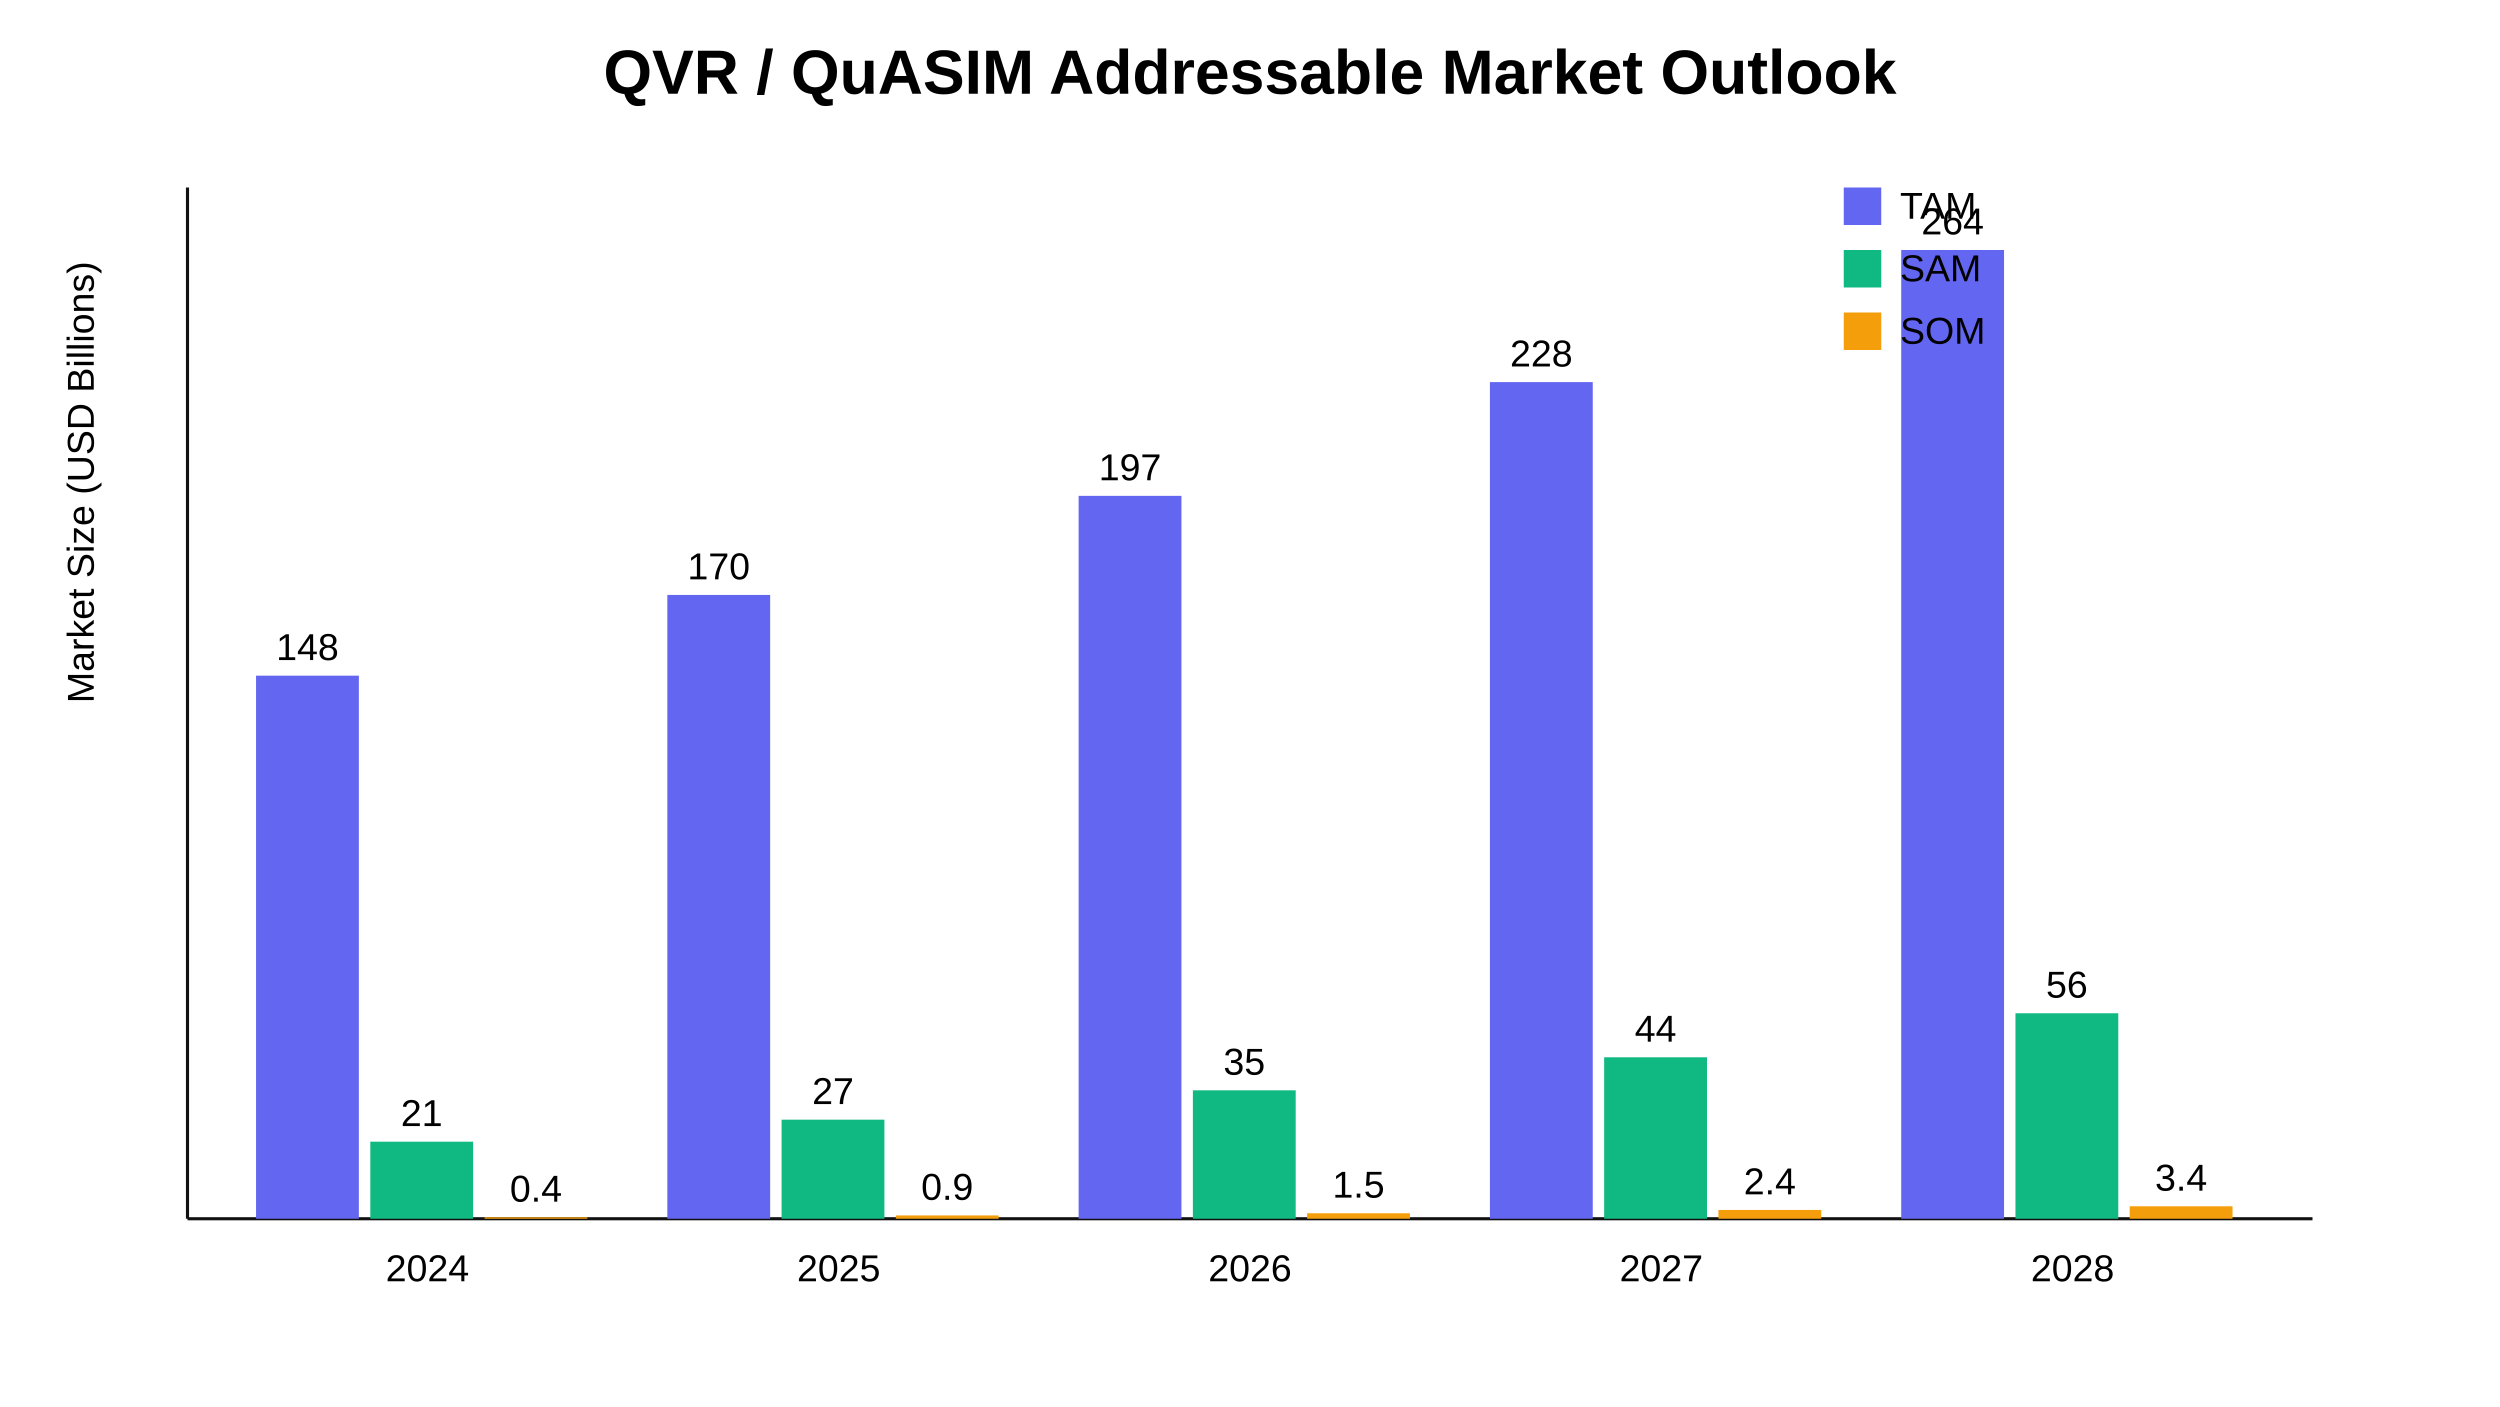
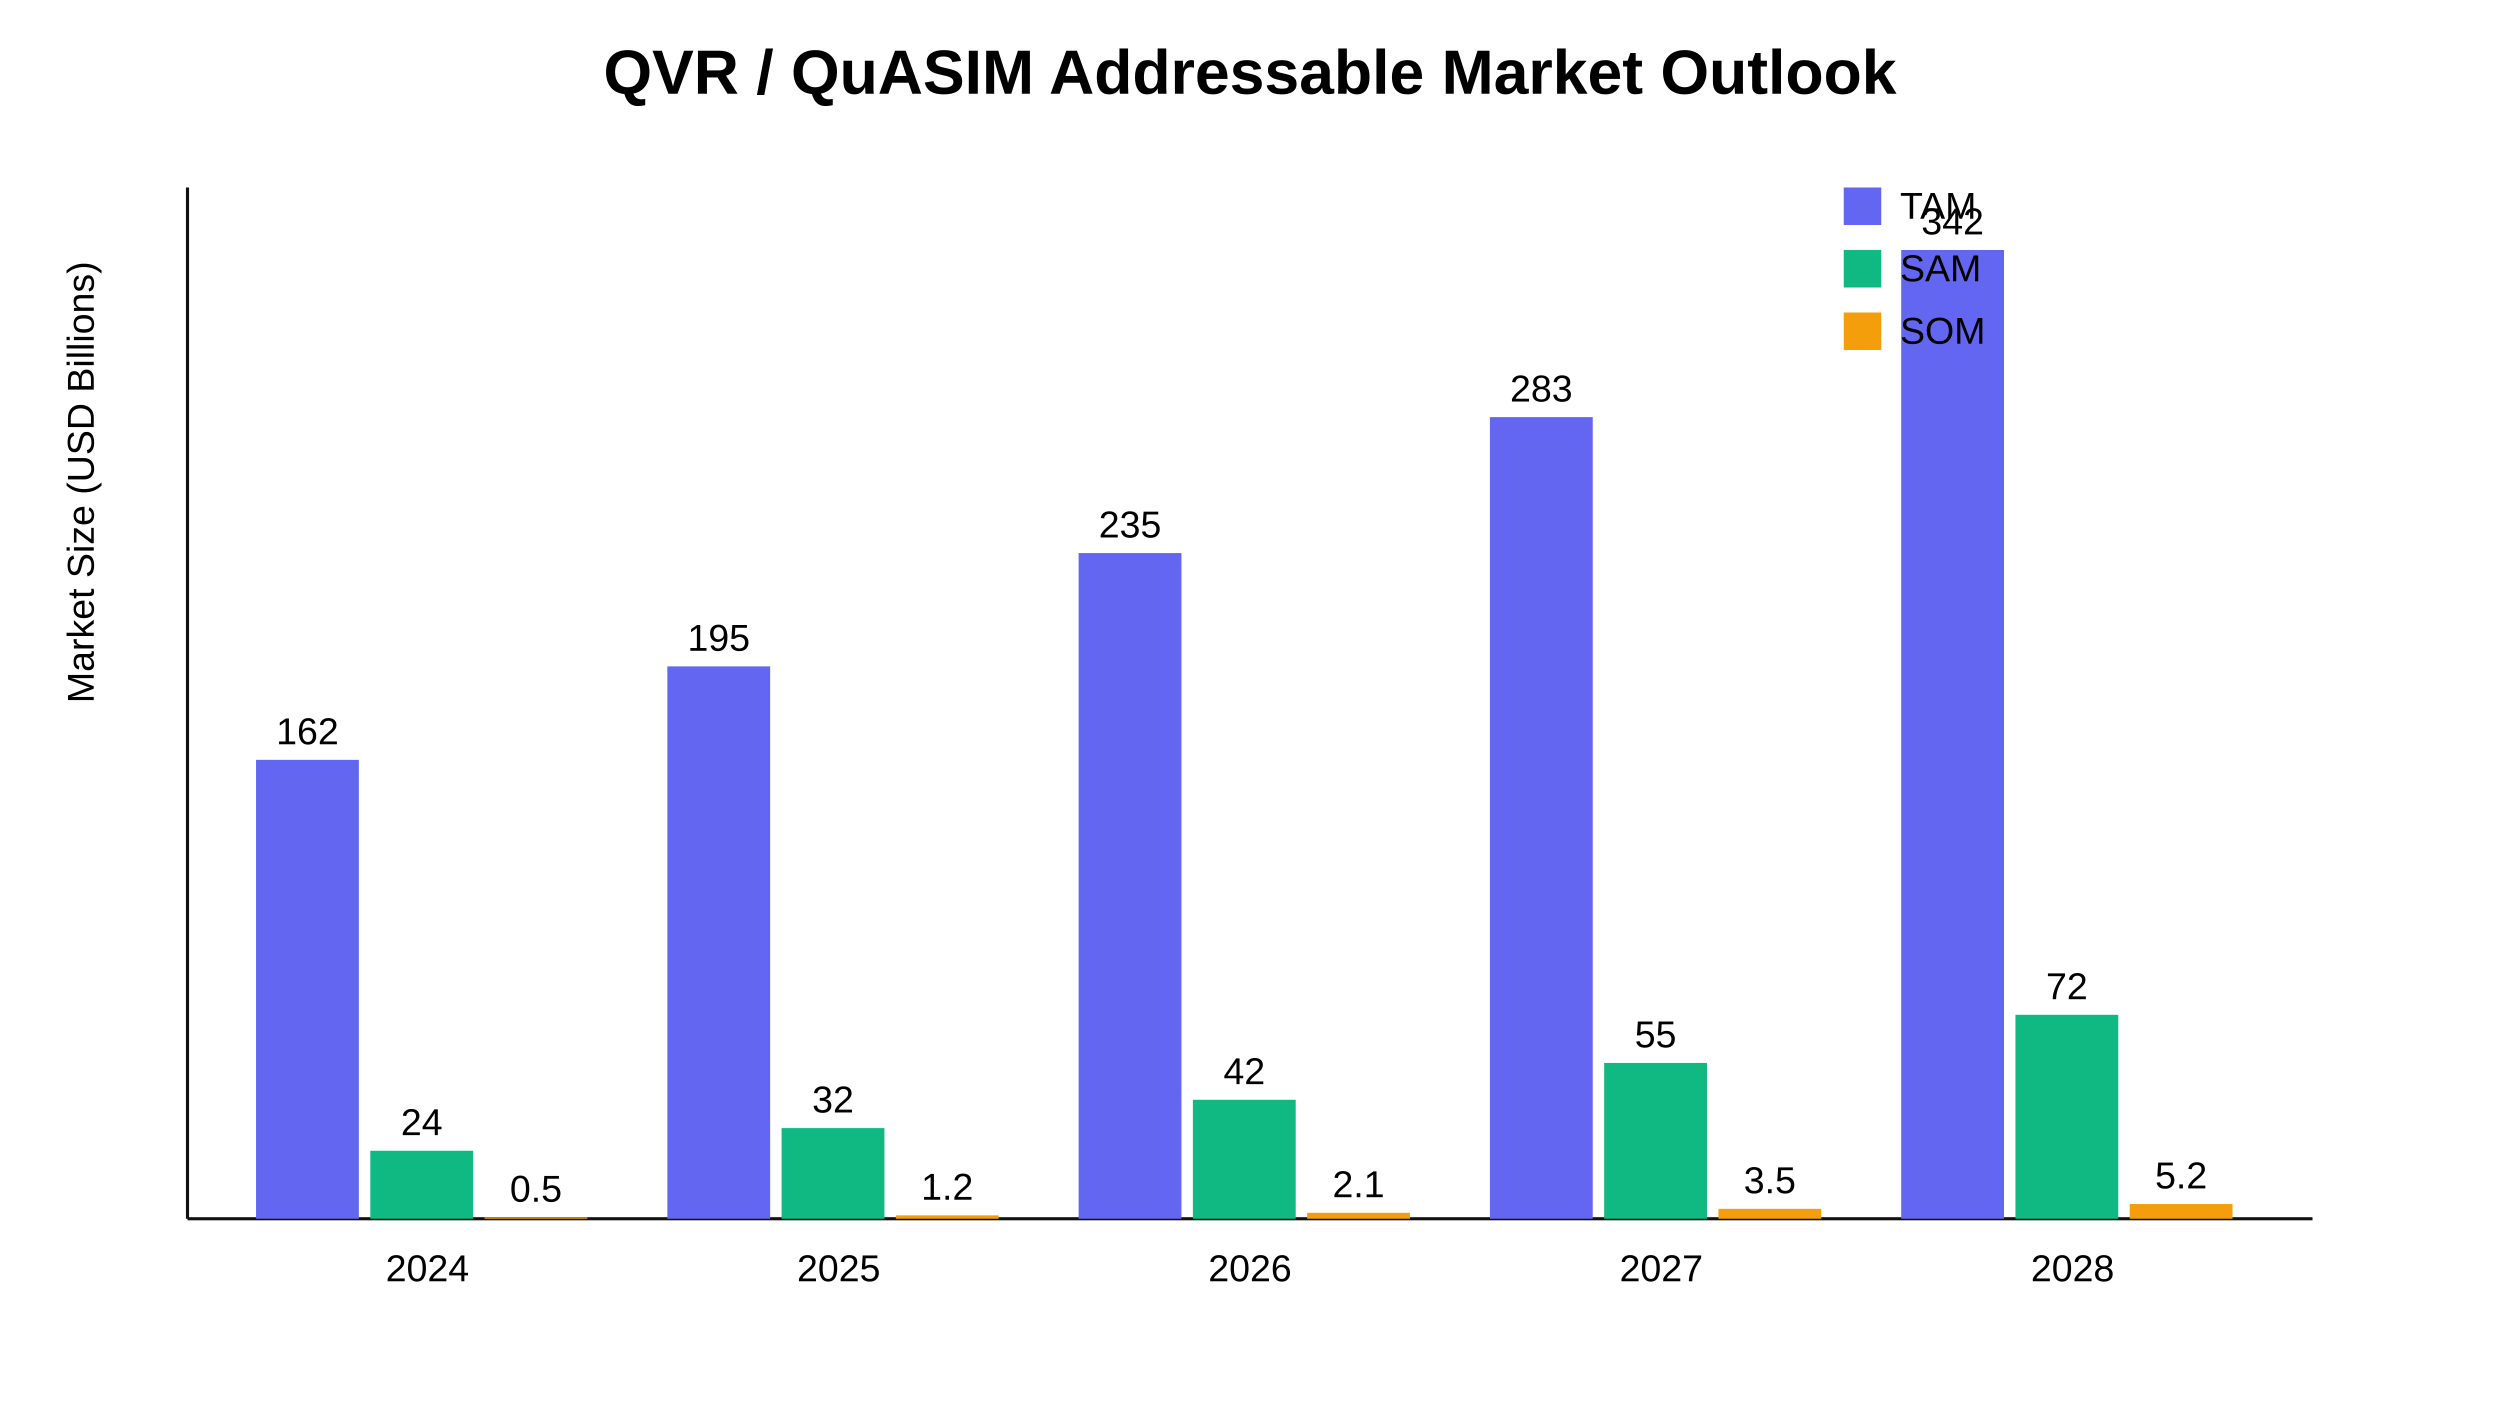
<svg xmlns="http://www.w3.org/2000/svg" width="800" height="450" viewBox="0 0 800 450">
  <style>text{font-family:Arial} .title{font-size:20px;font-weight:bold} .label{font-size:12px}</style>
  <text x="400.0" y="30" text-anchor="middle" class="title">QVR / QuASIM Addressable Market Outlook</text>
  <text x="30.0" y="225.0" transform="rotate(-90 30.0,225.0)" class="label">Market Size (USD Billions)</text>
  <line x1="60" y1="390" x2="740" y2="390" stroke="#111" />
  <line x1="60" y1="60" x2="60" y2="390" stroke="#111" />
  <text x="136.774" y="410" text-anchor="middle" class="label">2024</text>
-   <rect x="81.935" y="216.212" width="32.903" height="173.788" fill="#6366F1" />
-   <text x="98.387" y="211.212" text-anchor="middle" class="label">148</text>
-   <rect x="118.495" y="365.341" width="32.903" height="24.659" fill="#10B981" />
-   <text x="134.946" y="360.341" text-anchor="middle" class="label">21</text>
-   <rect x="155.054" y="389.53" width="32.903" height="0.47" fill="#F59E0B" />
-   <text x="171.505" y="384.53" text-anchor="middle" class="label">0.4</text>
+   <rect x="81.935" y="243.158" width="32.903" height="146.842" fill="#6366F1" />
+   <text x="98.387" y="238.158" text-anchor="middle" class="label">162</text>
+   <rect x="118.495" y="368.246" width="32.903" height="21.754" fill="#10B981" />
+   <text x="134.946" y="363.246" text-anchor="middle" class="label">24</text>
+   <rect x="155.054" y="389.547" width="32.903" height="0.453" fill="#F59E0B" />
+   <text x="171.505" y="384.547" text-anchor="middle" class="label">0.5</text>
  <text x="268.387" y="410" text-anchor="middle" class="label">2025</text>
-   <rect x="213.548" y="190.379" width="32.903" height="199.621" fill="#6366F1" />
-   <text x="230" y="185.379" text-anchor="middle" class="label">170</text>
-   <rect x="250.108" y="358.295" width="32.903" height="31.705" fill="#10B981" />
-   <text x="266.559" y="353.295" text-anchor="middle" class="label">27</text>
-   <rect x="286.667" y="388.943" width="32.903" height="1.057" fill="#F59E0B" />
-   <text x="303.118" y="383.943" text-anchor="middle" class="label">0.9</text>
+   <rect x="213.548" y="213.246" width="32.903" height="176.754" fill="#6366F1" />
+   <text x="230" y="208.246" text-anchor="middle" class="label">195</text>
+   <rect x="250.108" y="360.994" width="32.903" height="29.006" fill="#10B981" />
+   <text x="266.559" y="355.994" text-anchor="middle" class="label">32</text>
+   <rect x="286.667" y="388.912" width="32.903" height="1.088" fill="#F59E0B" />
+   <text x="303.118" y="383.912" text-anchor="middle" class="label">1.2</text>
  <text x="400" y="410" text-anchor="middle" class="label">2026</text>
-   <rect x="345.161" y="158.674" width="32.903" height="231.326" fill="#6366F1" />
-   <text x="361.613" y="153.674" text-anchor="middle" class="label">197</text>
-   <rect x="381.72" y="348.902" width="32.903" height="41.098" fill="#10B981" />
-   <text x="398.172" y="343.902" text-anchor="middle" class="label">35</text>
-   <rect x="418.28" y="388.239" width="32.903" height="1.761" fill="#F59E0B" />
-   <text x="434.731" y="383.239" text-anchor="middle" class="label">1.5</text>
+   <rect x="345.161" y="176.988" width="32.903" height="213.012" fill="#6366F1" />
+   <text x="361.613" y="171.988" text-anchor="middle" class="label">235</text>
+   <rect x="381.72" y="351.93" width="32.903" height="38.07" fill="#10B981" />
+   <text x="398.172" y="346.93" text-anchor="middle" class="label">42</text>
+   <rect x="418.28" y="388.096" width="32.903" height="1.904" fill="#F59E0B" />
+   <text x="434.731" y="383.096" text-anchor="middle" class="label">2.1</text>
  <text x="531.613" y="410" text-anchor="middle" class="label">2027</text>
-   <rect x="476.774" y="122.273" width="32.903" height="267.727" fill="#6366F1" />
-   <text x="493.226" y="117.273" text-anchor="middle" class="label">228</text>
-   <rect x="513.333" y="338.333" width="32.903" height="51.667" fill="#10B981" />
-   <text x="529.785" y="333.333" text-anchor="middle" class="label">44</text>
-   <rect x="549.892" y="387.182" width="32.903" height="2.818" fill="#F59E0B" />
-   <text x="566.344" y="382.182" text-anchor="middle" class="label">2.4</text>
+   <rect x="476.774" y="133.48" width="32.903" height="256.52" fill="#6366F1" />
+   <text x="493.226" y="128.48" text-anchor="middle" class="label">283</text>
+   <rect x="513.333" y="340.146" width="32.903" height="49.854" fill="#10B981" />
+   <text x="529.785" y="335.146" text-anchor="middle" class="label">55</text>
+   <rect x="549.892" y="386.827" width="32.903" height="3.173" fill="#F59E0B" />
+   <text x="566.344" y="381.827" text-anchor="middle" class="label">3.5</text>
  <text x="663.226" y="410" text-anchor="middle" class="label">2028</text>
  <rect x="608.387" y="80.0" width="32.903" height="310.0" fill="#6366F1" />
-   <text x="624.839" y="75.0" text-anchor="middle" class="label">264</text>
-   <rect x="644.946" y="324.242" width="32.903" height="65.758" fill="#10B981" />
-   <text x="661.398" y="319.242" text-anchor="middle" class="label">56</text>
-   <rect x="681.505" y="386.008" width="32.903" height="3.992" fill="#F59E0B" />
-   <text x="697.957" y="381.008" text-anchor="middle" class="label">3.4</text>
+   <text x="624.839" y="75.0" text-anchor="middle" class="label">342</text>
+   <rect x="644.946" y="324.737" width="32.903" height="65.263" fill="#10B981" />
+   <text x="661.398" y="319.737" text-anchor="middle" class="label">72</text>
+   <rect x="681.505" y="385.287" width="32.903" height="4.713" fill="#F59E0B" />
+   <text x="697.957" y="380.287" text-anchor="middle" class="label">5.2</text>
  <rect x="590" y="60" width="12" height="12" fill="#6366F1" />
  <text x="608" y="70" class="label">TAM</text>
  <rect x="590" y="80" width="12" height="12" fill="#10B981" />
  <text x="608" y="90" class="label">SAM</text>
  <rect x="590" y="100" width="12" height="12" fill="#F59E0B" />
  <text x="608" y="110" class="label">SOM</text>
</svg>
